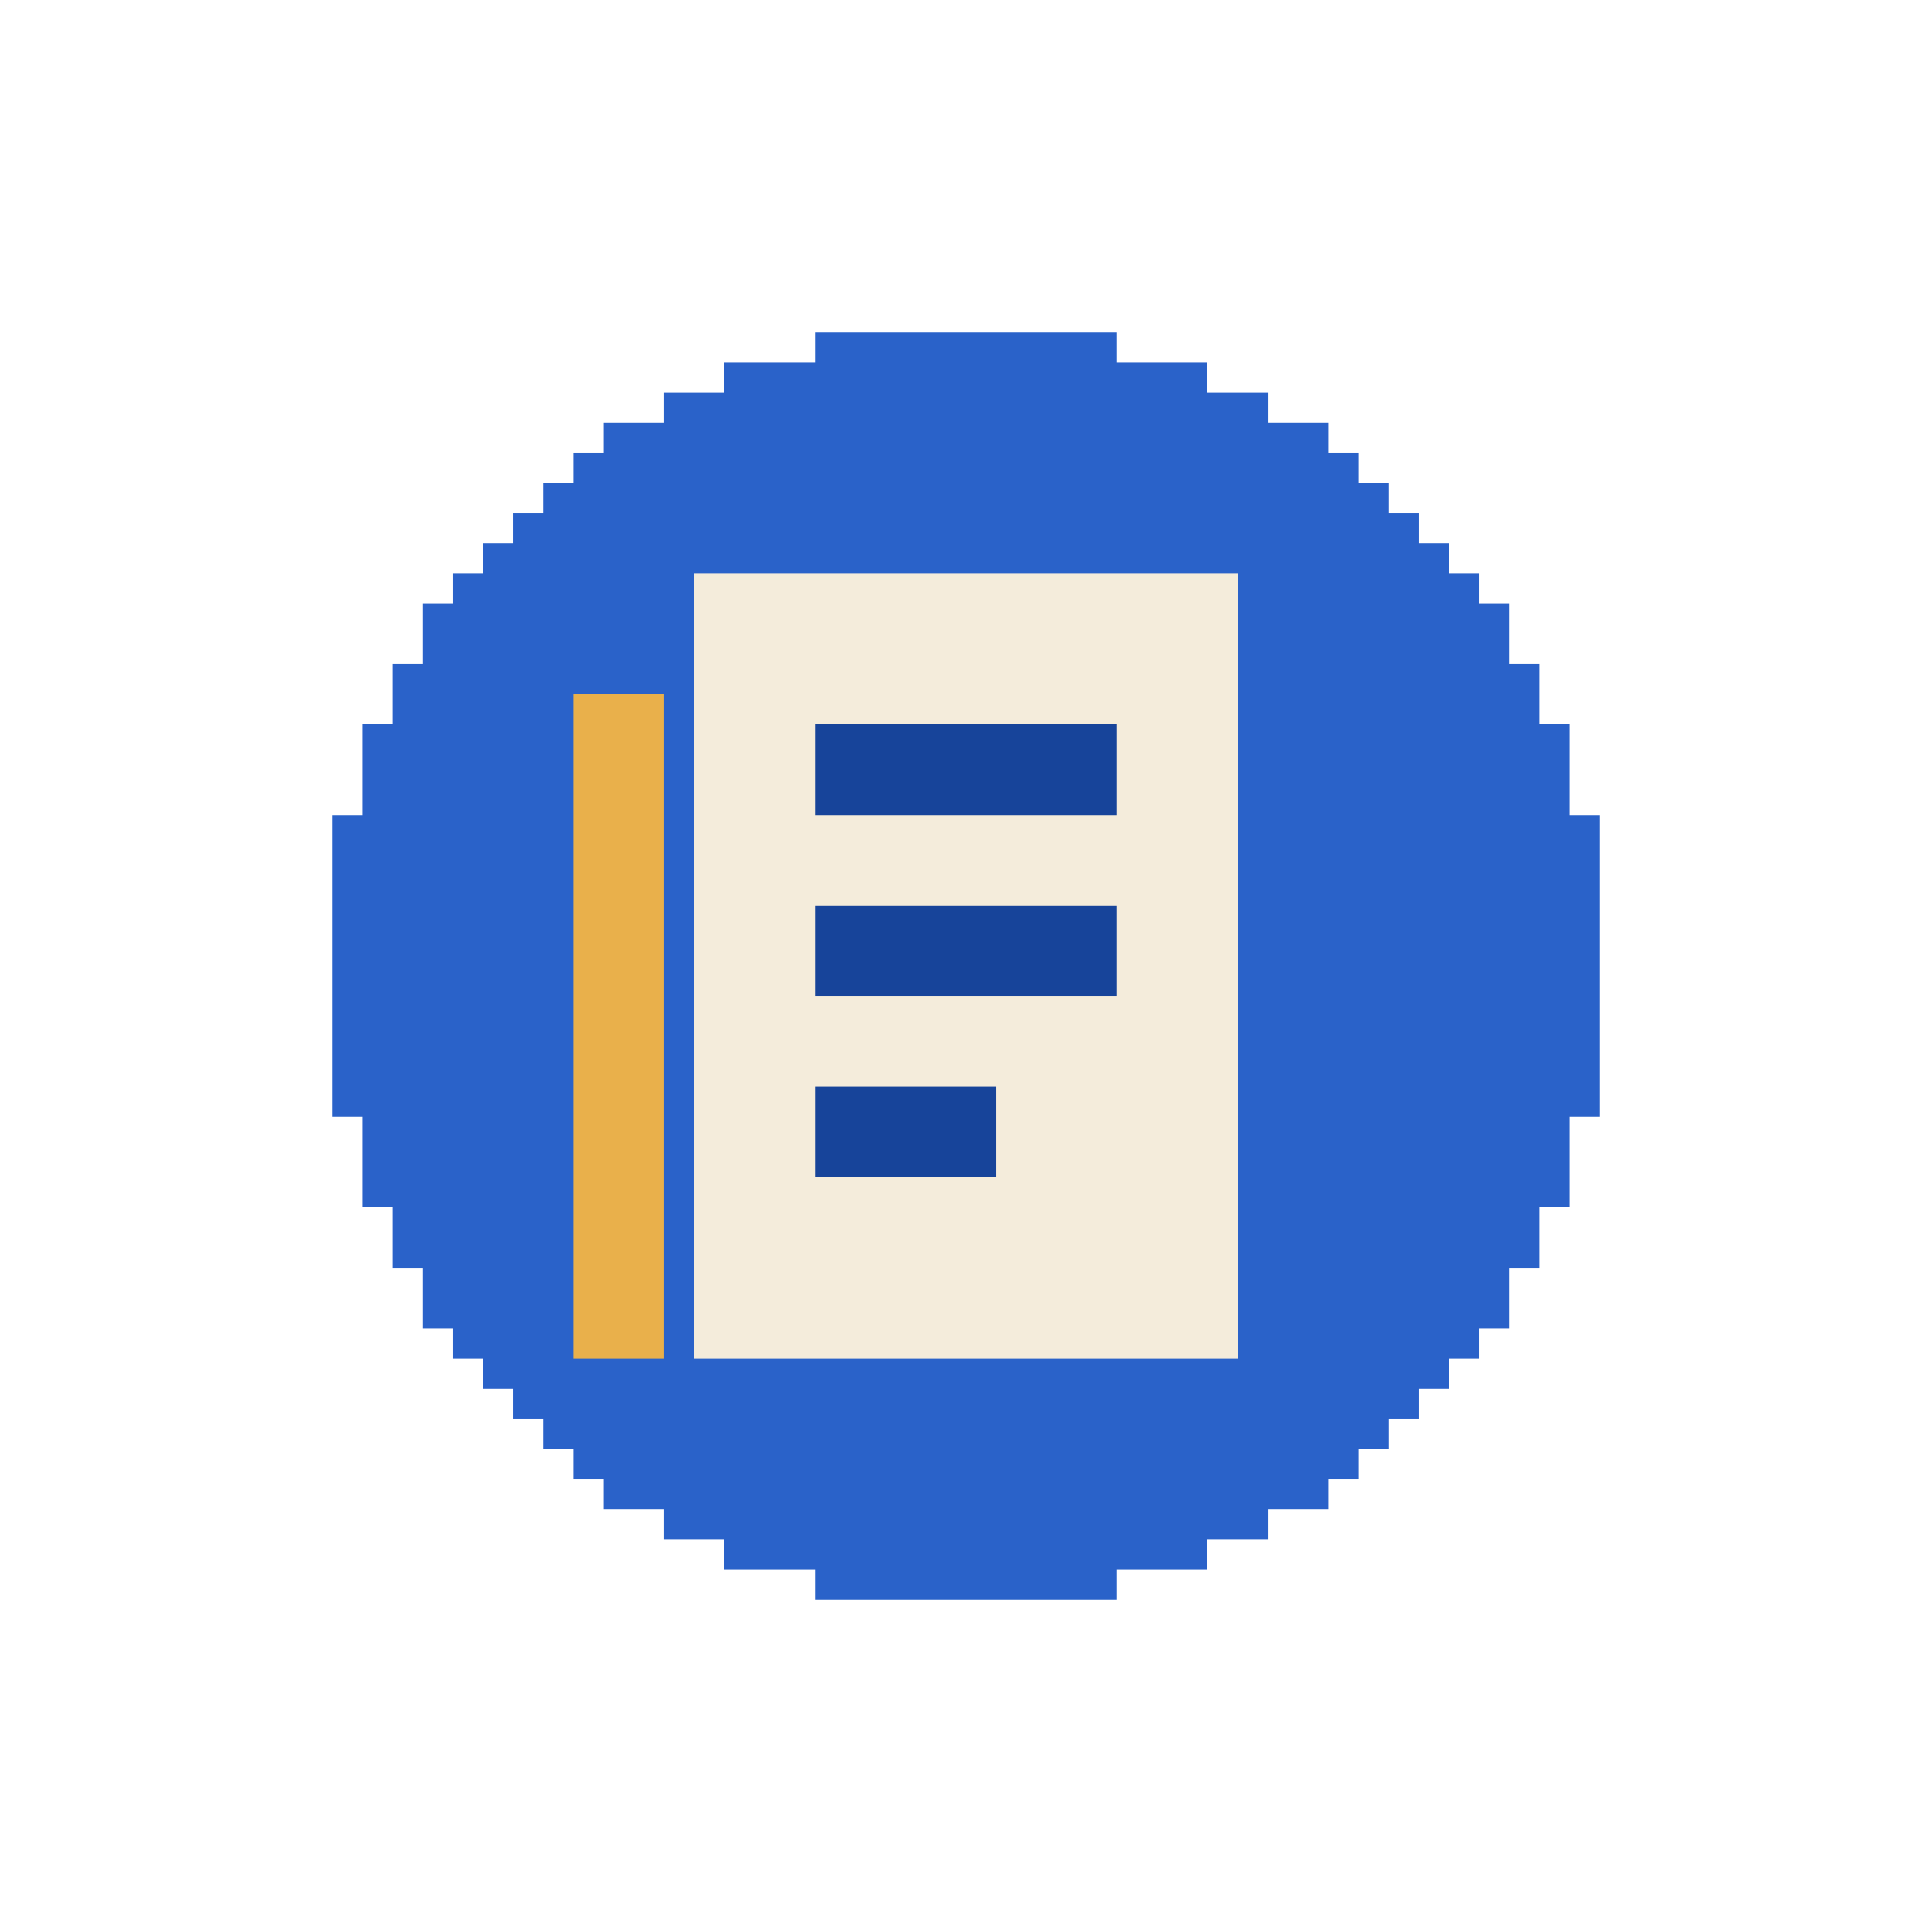
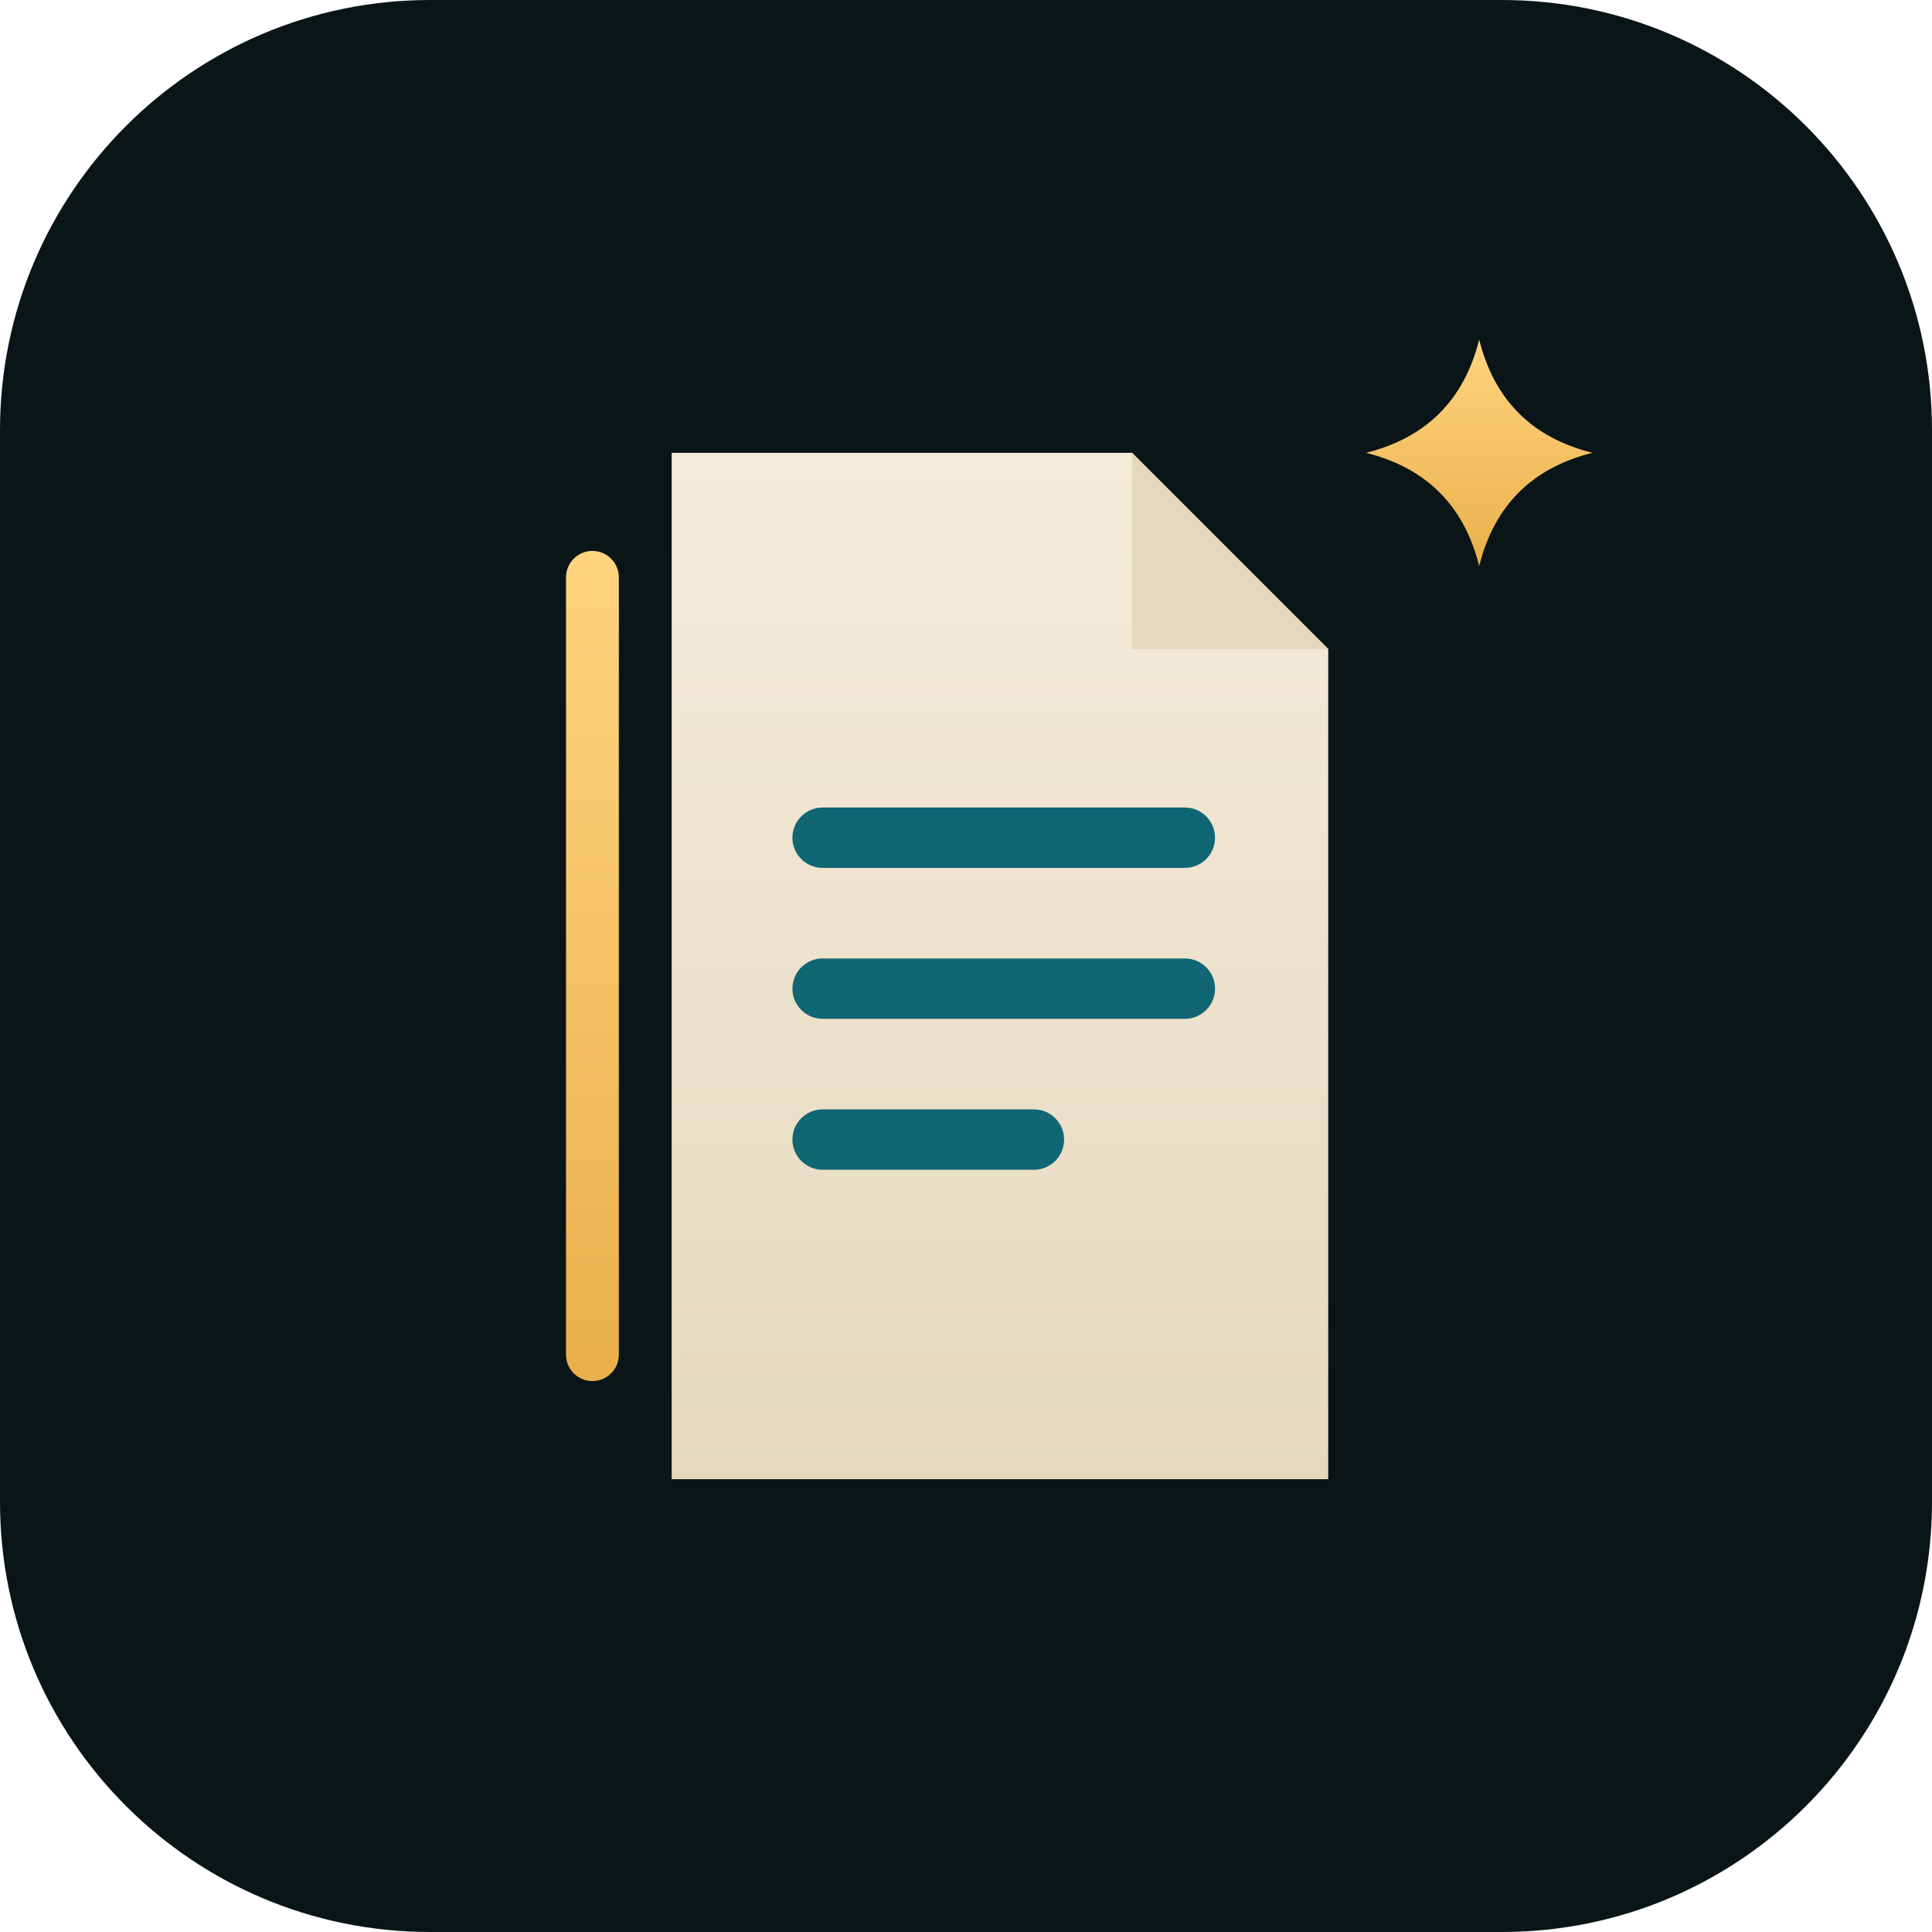
- <svg xmlns="http://www.w3.org/2000/svg" viewBox="0 0 64 64" width="64" height="64" shape-rendering="crispEdges">
-   <rect x="27" y="11" width="10" height="1" fill="#2a62c9" />
-   <rect x="24" y="12" width="16" height="1" fill="#2a62c9" />
-   <rect x="22" y="13" width="20" height="1" fill="#2a62c9" />
-   <rect x="20" y="14" width="24" height="1" fill="#2a62c9" />
-   <rect x="19" y="15" width="26" height="1" fill="#2a62c9" />
-   <rect x="18" y="16" width="28" height="1" fill="#2a62c9" />
-   <rect x="17" y="17" width="30" height="1" fill="#2a62c9" />
-   <rect x="16" y="18" width="32" height="1" fill="#2a62c9" />
-   <rect x="15" y="19" width="34" height="1" fill="#2a62c9" />
-   <rect x="14" y="20" width="36" height="2" fill="#2a62c9" />
-   <rect x="13" y="22" width="38" height="2" fill="#2a62c9" />
-   <rect x="12" y="24" width="40" height="3" fill="#2a62c9" />
-   <rect x="11" y="27" width="42" height="10" fill="#2a62c9" />
-   <rect x="12" y="37" width="40" height="3" fill="#2a62c9" />
-   <rect x="13" y="40" width="38" height="2" fill="#2a62c9" />
-   <rect x="14" y="42" width="36" height="2" fill="#2a62c9" />
-   <rect x="15" y="44" width="34" height="1" fill="#2a62c9" />
-   <rect x="16" y="45" width="32" height="1" fill="#2a62c9" />
-   <rect x="17" y="46" width="30" height="1" fill="#2a62c9" />
-   <rect x="18" y="47" width="28" height="1" fill="#2a62c9" />
-   <rect x="19" y="48" width="26" height="1" fill="#2a62c9" />
-   <rect x="20" y="49" width="24" height="1" fill="#2a62c9" />
-   <rect x="22" y="50" width="20" height="1" fill="#2a62c9" />
-   <rect x="24" y="51" width="16" height="1" fill="#2a62c9" />
-   <rect x="27" y="52" width="10" height="1" fill="#2a62c9" />
-   <rect x="23" y="19" width="18" height="26" fill="#f4ecdb" />
-   <rect x="27" y="24" width="10" height="3" fill="#17449a" />
-   <rect x="27" y="30" width="10" height="3" fill="#17449a" />
-   <rect x="27" y="36" width="6" height="3" fill="#17449a" />
-   <rect x="19" y="23" width="3" height="22" fill="#e9b04b" />
+ <svg xmlns="http://www.w3.org/2000/svg" viewBox="0 0 512 512" width="512" height="512">
+   <defs>
+     <linearGradient id="front" x1="0" y1="0" x2="0" y2="1">
+       <stop offset="0" stop-color="#3bb3c3" />
+       <stop offset="1" stop-color="#1c8c9e" />
+     </linearGradient>
+     <linearGradient id="fold" x1="0" y1="0" x2="0" y2="1">
+       <stop offset="0" stop-color="#1c8c9e" />
+       <stop offset="1" stop-color="#116674" />
+     </linearGradient>
+     <linearGradient id="gold" x1="0" y1="0" x2="0" y2="1">
+       <stop offset="0" stop-color="#ffd47e" />
+       <stop offset="1" stop-color="#e9b04b" />
+     </linearGradient>
+     <linearGradient id="page" x1="0" y1="0" x2="0" y2="1">
+       <stop offset="0" stop-color="#f4ecdb" />
+       <stop offset="1" stop-color="#e5d8bd" />
+     </linearGradient>
+   </defs>
+   <rect width="512" height="512" rx="114" fill="#0a1518" />
+   <path d="M178 120 H300 L352 172 V392 H178 Z" fill="url(#page)" />
+   <path d="M300 120 V172 H352 Z" fill="#e5d8bd" />
+   <rect x="150" y="146" width="14" height="220" rx="7" fill="url(#gold)" />
+   <rect x="210" y="214" width="112" height="16" rx="8" fill="#116674" />
+   <rect x="210" y="254" width="112" height="16" rx="8" fill="#116674" />
+   <rect x="210" y="294" width="72" height="16" rx="8" fill="#116674" />
+   <path d="M392 90 Q398 114 422 120Q398 126 392 150Q386 126 362 120Q386 114 392 90Z" fill="url(#gold)" />
</svg>
